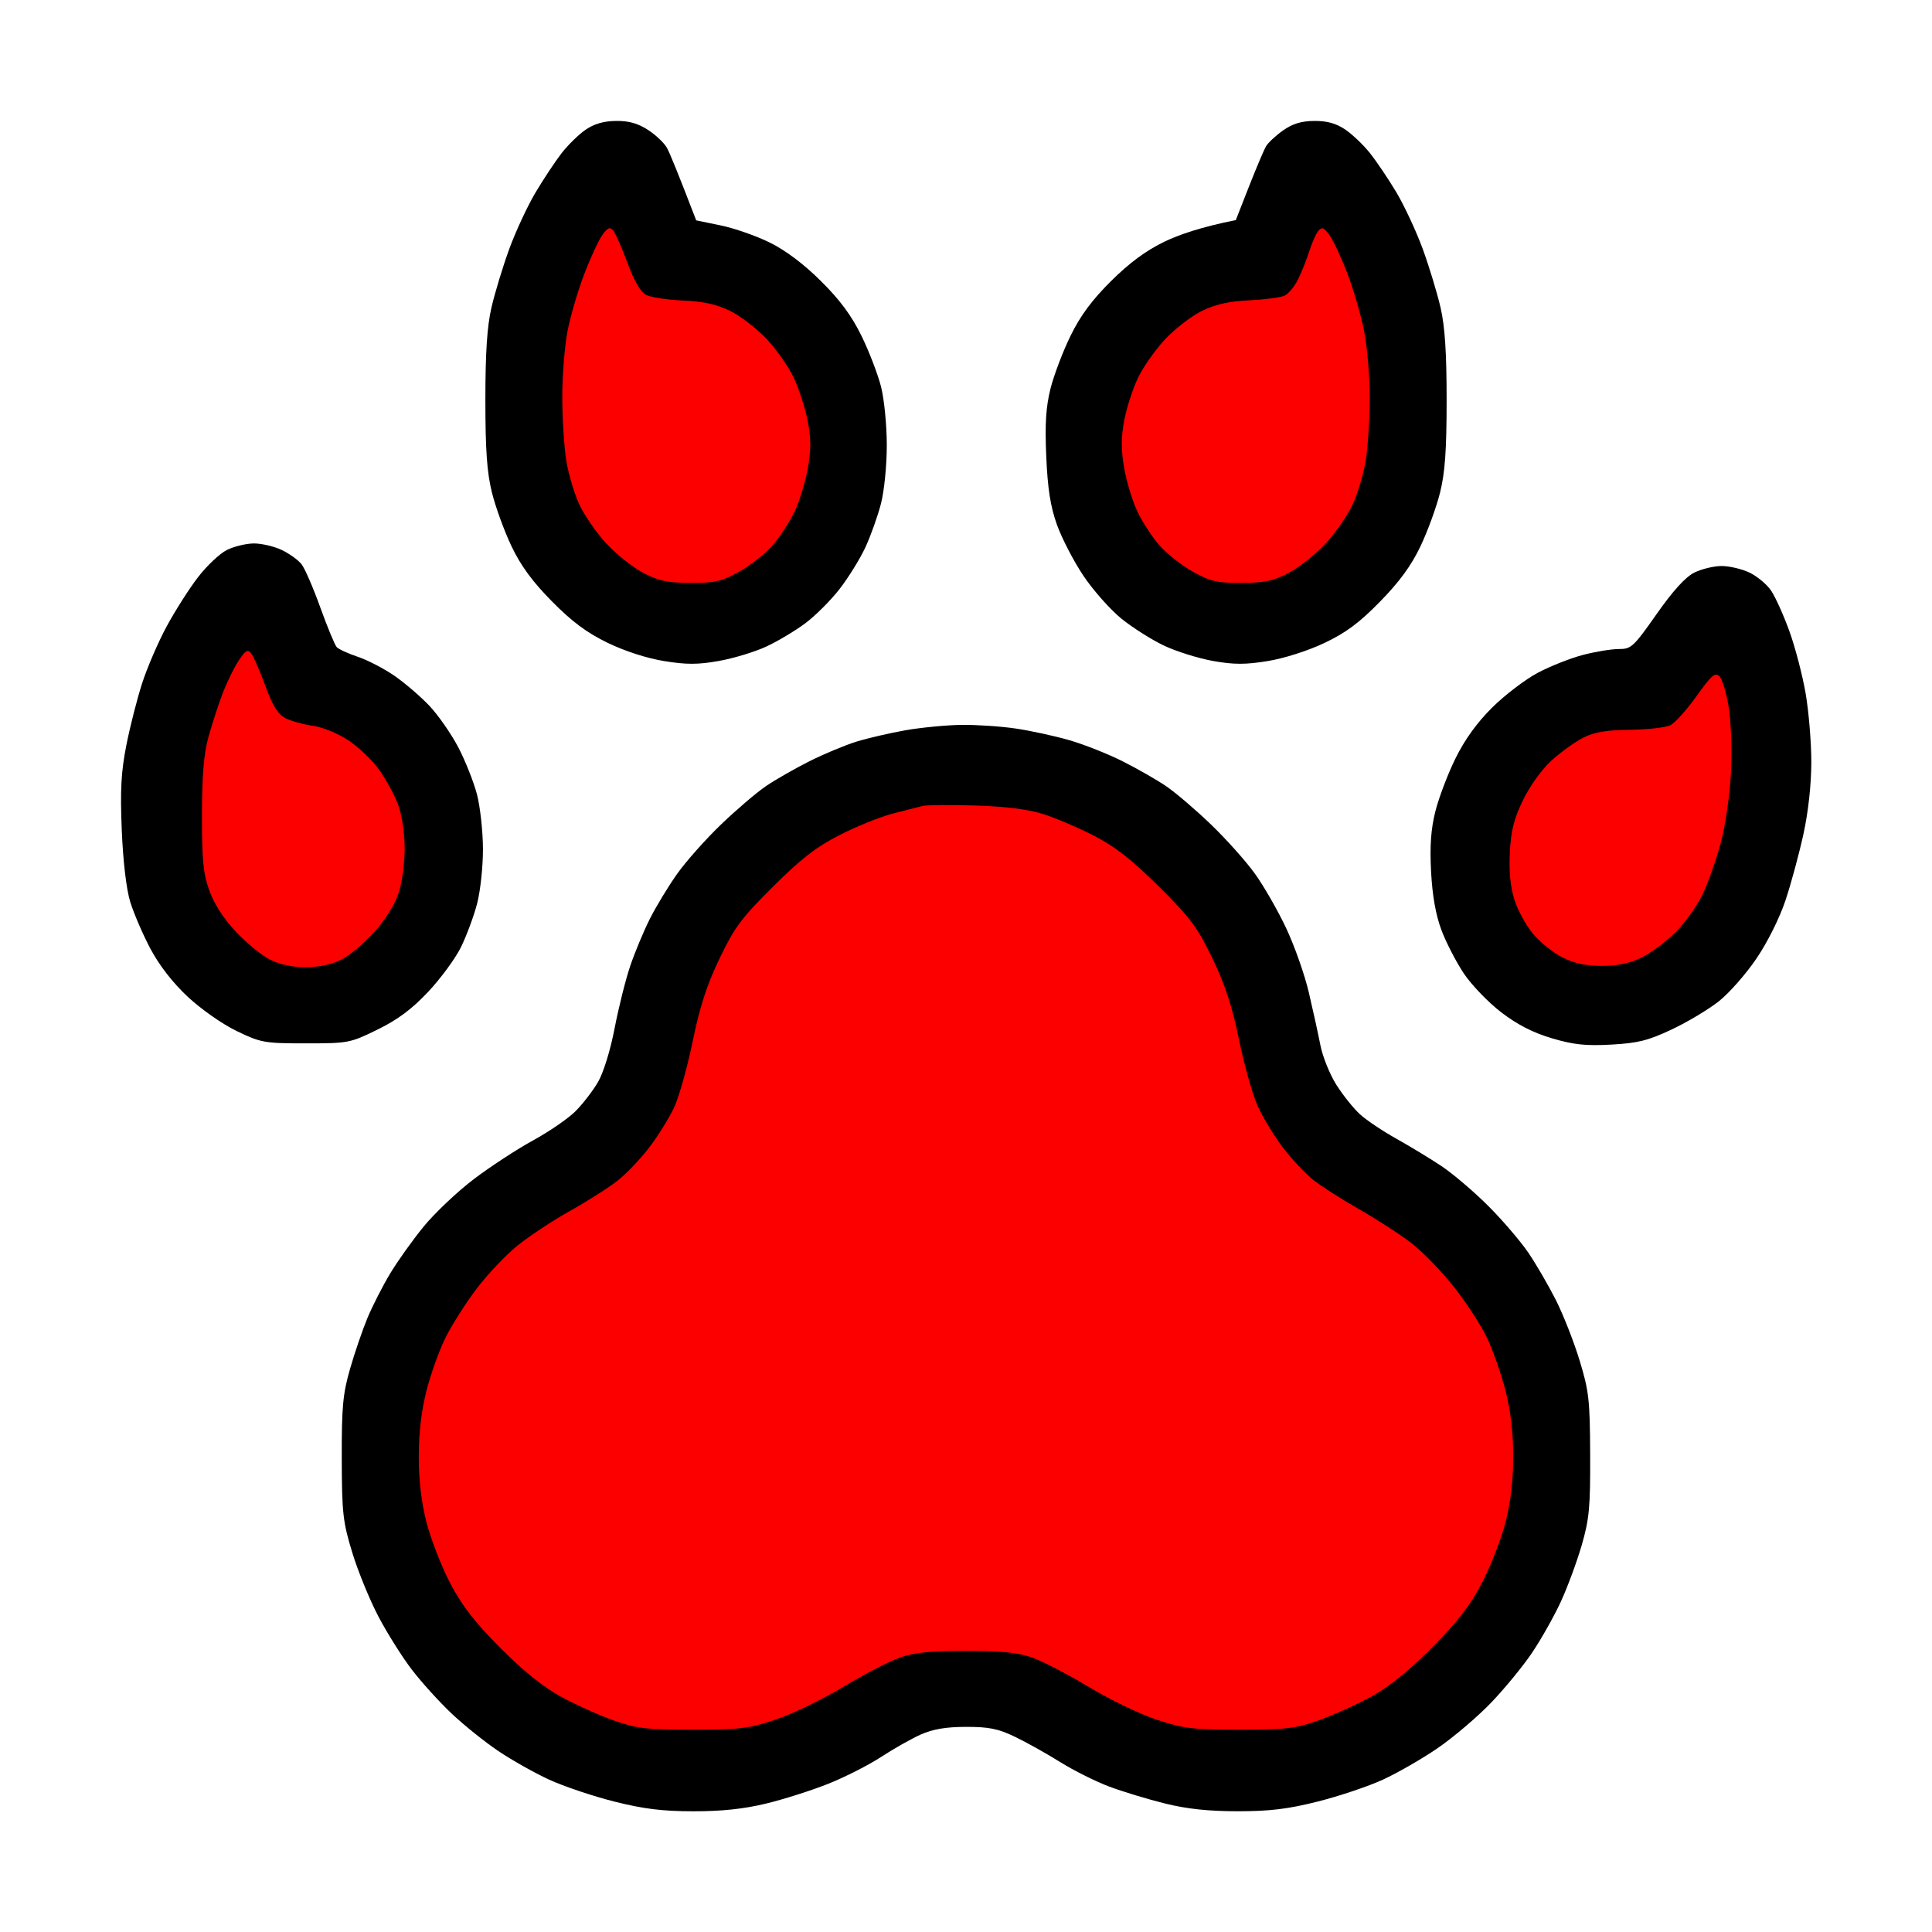
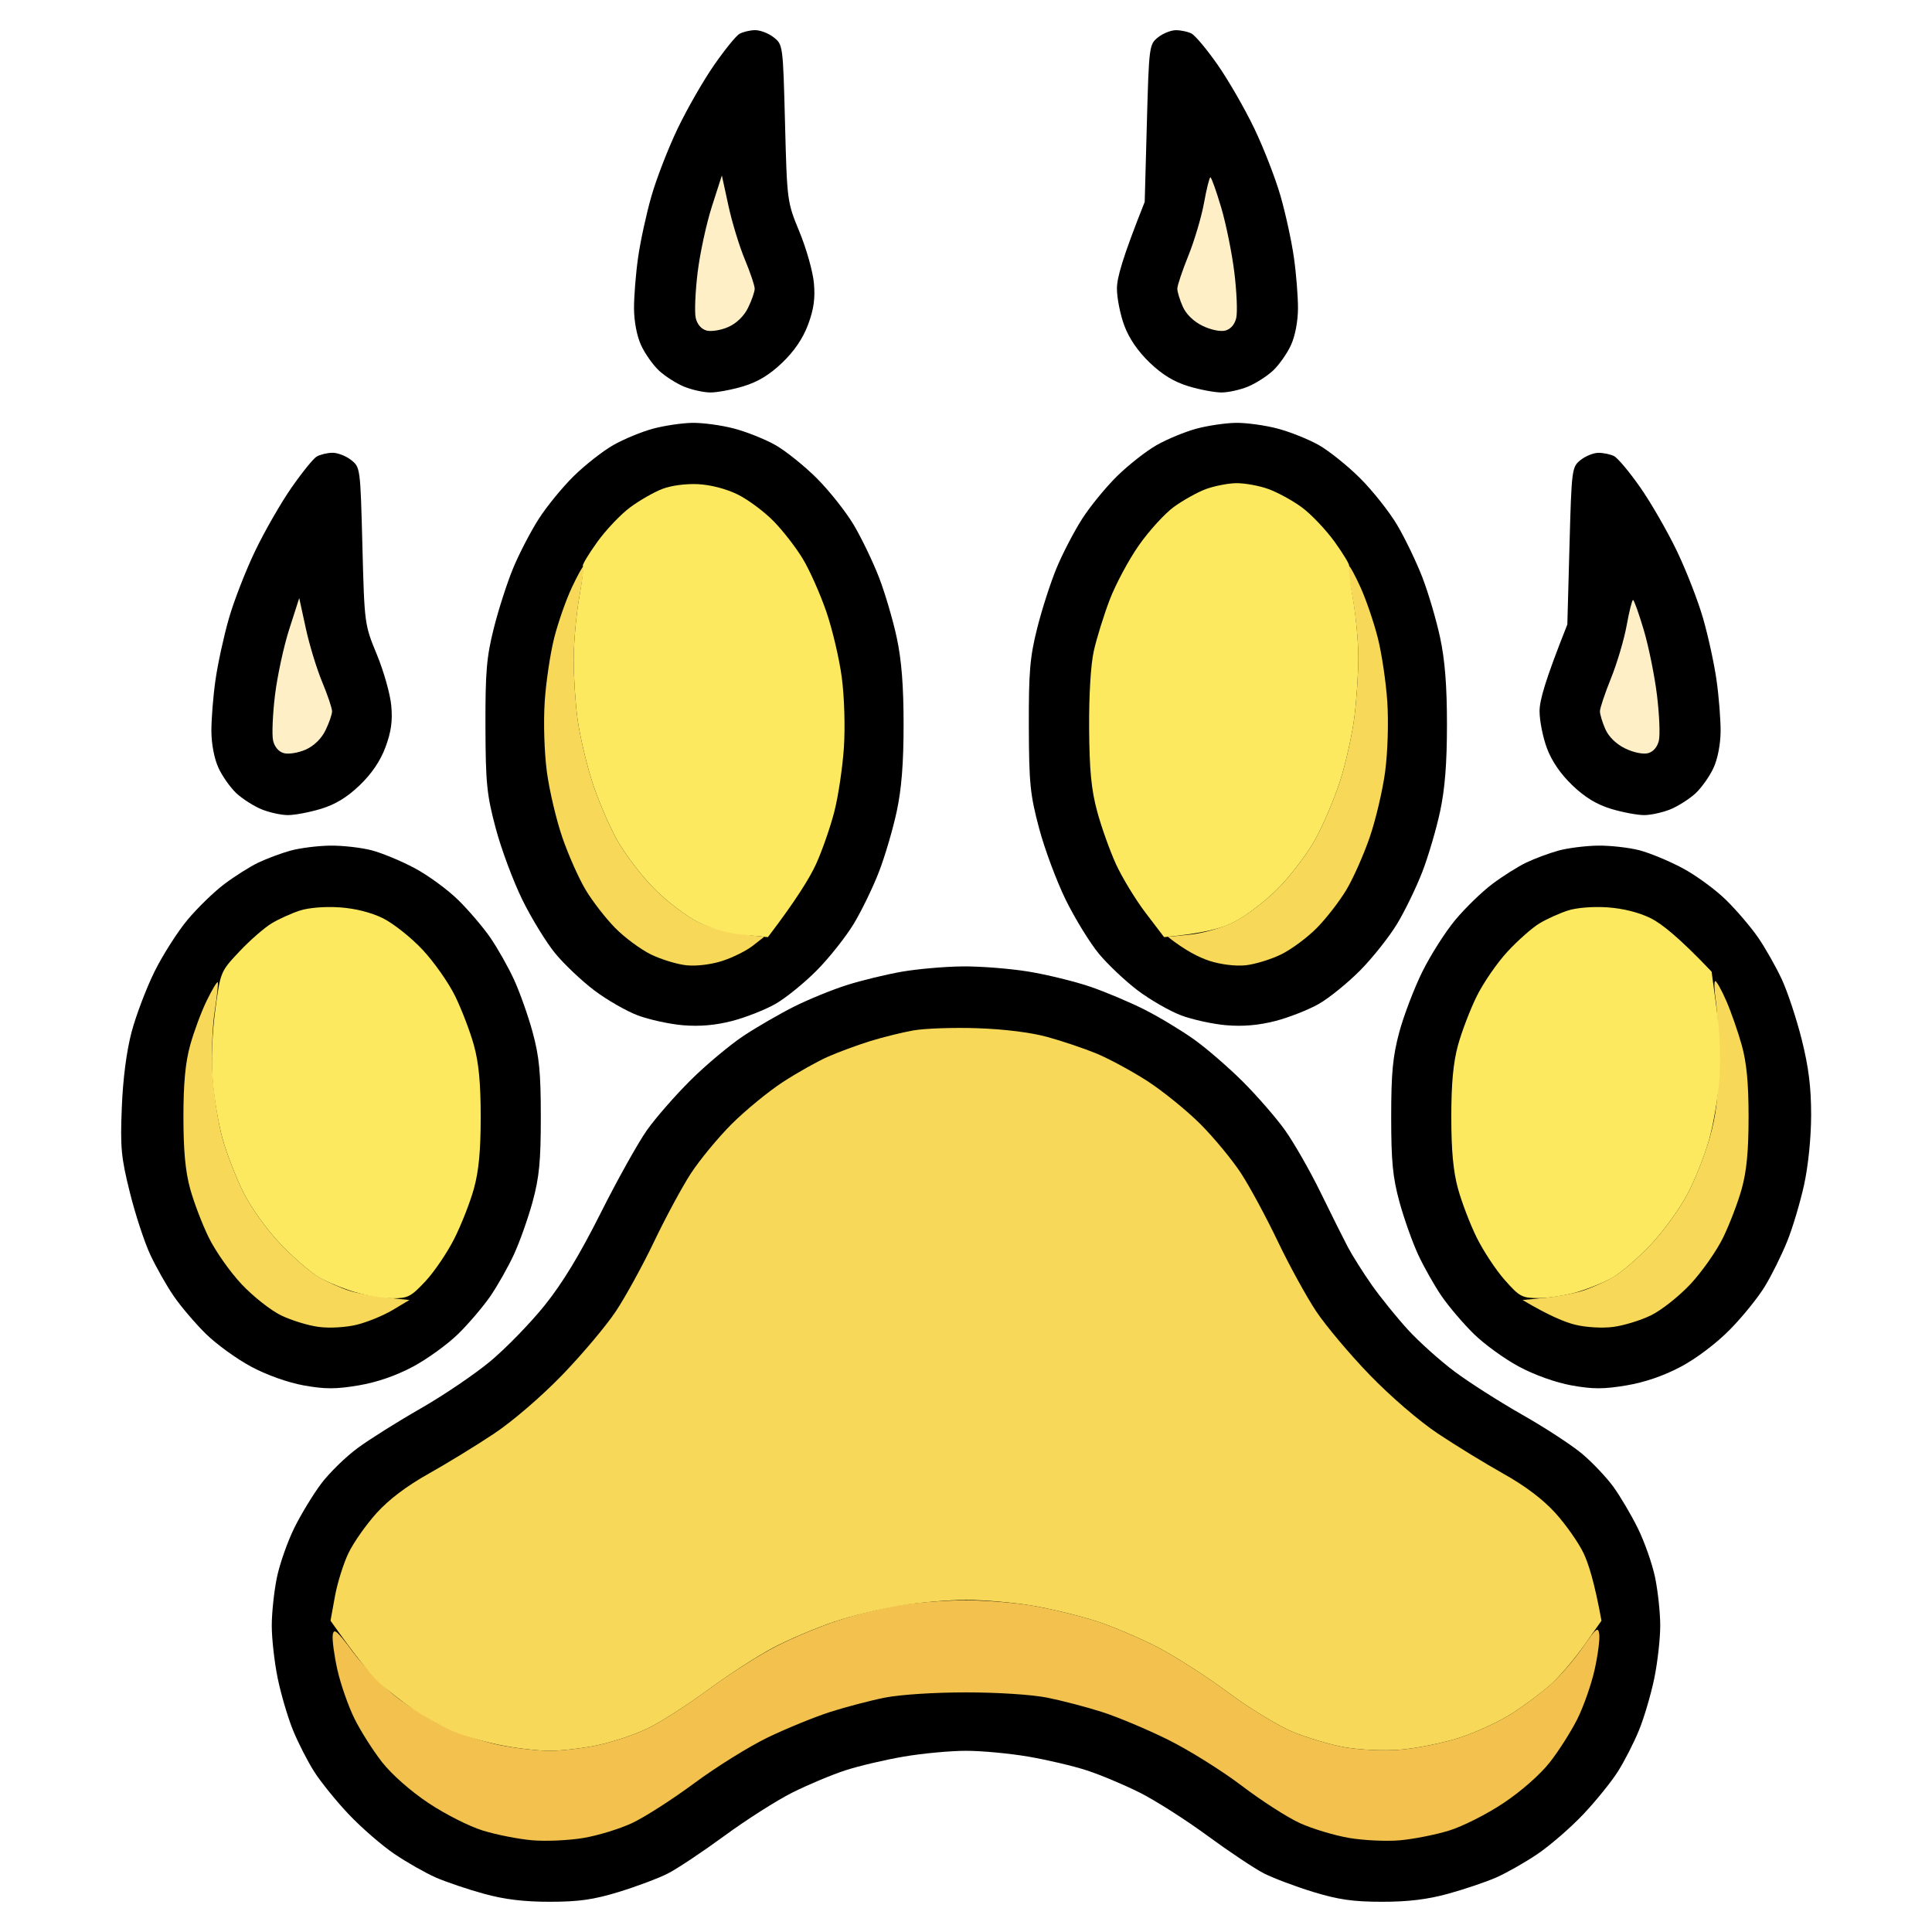
<svg xmlns="http://www.w3.org/2000/svg" version="1.2" viewBox="0 0 512 512" width="512" height="512">
  <style>
		.s0 { fill: #000000 } 
- 		.s1 { fill: #fc0000 } 
+ 		.s1 { fill: #f2c14e } 
+ 		.s2 { fill: #ffefc6 } 
+ 		.s3 { fill: #f8d858 } 
+ 		.s4 { fill: #fce95f } 
	</style>
  <g id="Background">
-     <path id="Path 0" class="s0" d="m155.19 34.38c-1.82 1.25-4.68 4.05-6.35 6.2-1.67 2.16-4.78 6.84-6.91 10.42-2.13 3.58-5.27 10.32-6.98 15-1.7 4.67-3.82 11.65-4.71 15.5-1.16 5.02-1.61 11.94-1.61 24.5 0 13.23 0.42 19.21 1.73 24.5 0.95 3.85 3.29 10.26 5.19 14.25 2.46 5.17 5.53 9.36 10.7 14.6 5.33 5.4 9.24 8.31 14.75 10.99 4.56 2.21 10.44 4.12 15 4.85 5.92 0.96 8.97 0.96 14.5-0.03 3.85-0.68 9.47-2.38 12.5-3.78 3.03-1.39 7.71-4.19 10.42-6.21 2.7-2.02 6.82-6.14 9.15-9.17 2.34-3.03 5.39-7.97 6.79-11 1.4-3.03 3.24-8.2 4.1-11.5 0.87-3.37 1.55-10.16 1.55-15.5 0-5.22-0.68-12.2-1.52-15.5-0.84-3.3-3.17-9.38-5.19-13.5-2.63-5.36-5.69-9.5-10.74-14.51-4.54-4.52-9.38-8.15-13.56-10.21-3.57-1.76-9.43-3.81-13-4.54l-6.5-1.34c-5.03-13.1-7.05-17.94-7.75-19.21-0.69-1.27-2.94-3.41-5-4.75-2.69-1.75-5.1-2.43-8.5-2.39-3.25 0.03-5.79 0.77-8.06 2.33zm184.81 0.2c-1.93 1.37-3.95 3.26-4.5 4.2-0.55 0.95-2.57 5.73-4.5 10.63l-3.5 8.92c-9.3 1.84-15.15 3.9-19 5.76-4.8 2.32-9.22 5.59-14.06 10.4-5.05 5.01-8.12 9.15-10.74 14.51-2.02 4.12-4.41 10.42-5.31 14-1.22 4.9-1.5 9.34-1.12 18 0.37 8.5 1.1 13.2 2.81 18 1.27 3.57 4.41 9.65 6.98 13.5 2.57 3.85 7.09 8.97 10.05 11.39 2.97 2.41 8.09 5.66 11.39 7.22 3.3 1.55 9.15 3.38 13 4.06 5.54 0.98 8.56 0.98 14.5 0.01 4.34-0.71 10.66-2.73 15-4.79 5.68-2.7 9.26-5.36 14.75-10.98 5.12-5.23 8.27-9.54 10.7-14.66 1.9-3.99 4.24-10.4 5.19-14.25 1.31-5.29 1.73-11.27 1.73-24.5 0-12.56-0.45-19.48-1.61-24.5-0.89-3.85-3.01-10.83-4.71-15.5-1.71-4.67-4.85-11.42-6.98-15-2.13-3.58-5.32-8.3-7.08-10.5-1.76-2.2-4.73-5.01-6.6-6.25-2.36-1.57-4.83-2.24-8.14-2.2-3.4 0.03-5.75 0.76-8.25 2.53zm-279.91 111.19c-1.88 0.95-5.32 4.2-7.64 7.23-2.33 3.02-6.05 8.87-8.28 13-2.23 4.12-5.14 10.87-6.48 15-1.34 4.12-3.23 11.55-4.21 16.5-1.39 7.08-1.65 11.88-1.21 22.5 0.34 8.26 1.21 15.63 2.24 19 0.93 3.02 3.33 8.61 5.34 12.4 2.34 4.42 5.9 9.01 9.9 12.75 3.53 3.3 9.19 7.27 13 9.1 6.42 3.09 7.32 3.25 18.3 3.25 11.27 0 11.74-0.09 19-3.65 5.38-2.64 9.12-5.43 13.45-10.04 3.3-3.51 7.21-8.84 8.68-11.84 1.47-3.01 3.39-8.17 4.25-11.47 0.87-3.3 1.57-9.82 1.56-14.5-0.02-4.68-0.73-11.2-1.59-14.5-0.87-3.3-3.1-8.93-4.97-12.5-1.88-3.57-5.33-8.53-7.68-11-2.35-2.48-6.52-6.05-9.26-7.94-2.75-1.89-7.09-4.14-9.66-5-2.56-0.86-5.08-2.01-5.59-2.56-0.51-0.55-2.46-5.26-4.34-10.47-1.87-5.21-4.11-10.39-4.99-11.5-0.87-1.12-3.23-2.82-5.25-3.78-2.01-0.96-5.35-1.74-7.41-1.73-2.06 0.02-5.29 0.8-7.16 1.75zm388.91 5.98q-3.5 1.74-10 11.01c-6.1 8.69-6.72 9.26-10 9.24-1.93 0-6.2 0.7-9.5 1.56-3.3 0.86-8.7 3-12 4.75-3.3 1.76-8.72 5.89-12.05 9.19q-6.05 6-9.74 13.5c-2.03 4.12-4.42 10.43-5.32 14-1.18 4.7-1.5 9.13-1.14 16 0.34 6.39 1.24 11.46 2.75 15.5 1.24 3.3 3.92 8.47 5.94 11.5 2.03 3.02 6.47 7.64 9.87 10.25 4.29 3.29 8.42 5.41 13.44 6.9 5.77 1.71 8.98 2.05 15.75 1.68 7.06-0.39 9.77-1.07 16-4 4.13-1.94 9.75-5.3 12.5-7.47 2.75-2.17 7.26-7.3 10.03-11.41 2.92-4.32 6.15-10.81 7.68-15.45 1.46-4.4 3.59-12.28 4.73-17.5 1.28-5.87 2.07-13.13 2.08-19 0-5.23-0.68-13.44-1.51-18.25-0.83-4.81-2.77-12.24-4.31-16.5-1.54-4.26-3.73-9.1-4.85-10.75-1.13-1.65-3.7-3.79-5.7-4.75-2.01-0.96-5.34-1.75-7.4-1.75-2.06 0-5.32 0.79-7.25 1.75zm-209 41.77c-4.12 0.73-9.97 2.08-13 3.01-3.03 0.94-8.65 3.28-12.5 5.21-3.85 1.94-9.03 4.9-11.5 6.58-2.47 1.68-7.81 6.23-11.86 10.12-4.05 3.88-9.28 9.76-11.63 13.06-2.35 3.3-5.63 8.7-7.29 12-1.66 3.3-4 8.93-5.21 12.5-1.21 3.57-3.07 11-4.13 16.5-1.12 5.83-2.96 11.77-4.4 14.25-1.37 2.34-4.05 5.82-5.98 7.75-1.93 1.93-6.99 5.4-11.25 7.73-4.26 2.33-11.32 6.94-15.68 10.25-4.36 3.31-10.32 8.95-13.25 12.52-2.93 3.57-6.94 9.2-8.93 12.5-1.98 3.3-4.68 8.59-6 11.75-1.31 3.16-3.4 9.24-4.62 13.5-1.91 6.62-2.23 10.08-2.2 23.75 0.04 14.54 0.3 16.82 2.8 25 1.51 4.95 4.65 12.6 6.97 17 2.32 4.4 6.29 10.7 8.82 14 2.53 3.3 7.24 8.5 10.47 11.56 3.23 3.06 8.8 7.53 12.37 9.94 3.57 2.41 9.65 5.84 13.5 7.61 3.85 1.77 11.61 4.39 17.25 5.81 7.83 1.97 12.79 2.58 21 2.59 7.46 0.01 13.35-0.61 19.25-2.04 4.68-1.13 12.1-3.49 16.5-5.25 4.4-1.75 10.7-4.95 14-7.11 3.3-2.16 8.03-4.83 10.5-5.94 3.21-1.43 6.66-2.02 12-2.03 6.08-0.01 8.54 0.49 13 2.64 3.02 1.45 8.43 4.47 12 6.71 3.57 2.23 9.43 5.15 13 6.49 3.57 1.33 10.21 3.35 14.75 4.47 5.8 1.44 11.52 2.05 19.25 2.05 8.52 0 13.32-0.58 21.25-2.58 5.64-1.42 13.4-4.03 17.25-5.8 3.85-1.77 10.38-5.52 14.5-8.35 4.13-2.83 10.46-8.21 14.07-11.95 3.61-3.75 8.54-9.75 10.94-13.32 2.41-3.57 5.83-9.65 7.61-13.5 1.78-3.85 4.27-10.6 5.55-15 2.01-6.94 2.3-10.11 2.24-24-0.06-14.49-0.32-16.85-2.81-25-1.51-4.95-4.34-12.15-6.29-16-1.95-3.85-5.22-9.48-7.27-12.5-2.05-3.02-6.83-8.61-10.63-12.41-3.8-3.8-9.39-8.55-12.41-10.57-3.02-2.01-8.43-5.28-12-7.28-3.57-1.99-7.89-4.88-9.58-6.43-1.7-1.54-4.52-5.06-6.26-7.81-1.74-2.75-3.65-7.48-4.24-10.5-0.59-3.02-1.97-9.32-3.07-14-1.09-4.68-3.79-12.32-5.99-17-2.2-4.68-5.94-11.2-8.32-14.5-2.38-3.3-7.63-9.18-11.68-13.06-4.05-3.89-9.38-8.44-11.86-10.12-2.48-1.68-7.65-4.64-11.5-6.57-3.85-1.94-10.15-4.44-14-5.56-3.85-1.12-10.26-2.52-14.25-3.11-3.99-0.6-10.51-1.03-14.5-0.98-3.99 0.06-10.62 0.7-14.75 1.42z" />
-     <path id="Path 1" class="s1" d="m159.7 62.16c-0.96 1.29-3.13 5.94-4.82 10.34-1.7 4.4-3.71 11.26-4.48 15.25-0.77 3.99-1.4 11.86-1.39 17.5 0 5.64 0.48 13.18 1.05 16.75 0.57 3.58 2.15 8.86 3.49 11.75 1.35 2.89 4.59 7.55 7.2 10.36 2.61 2.82 7 6.29 9.75 7.73 4.07 2.13 6.39 2.61 12.5 2.63 6.49 0.03 8.22-0.37 12.89-2.97 2.97-1.65 6.97-4.8 8.88-7 1.91-2.2 4.54-6.25 5.84-9 1.3-2.75 2.87-7.92 3.49-11.5 0.86-4.92 0.84-7.96-0.06-12.5-0.65-3.3-2.28-8.36-3.61-11.25-1.34-2.89-4.57-7.53-7.18-10.33-2.61-2.79-7-6.17-9.75-7.52-3.63-1.77-7.05-2.53-12.5-2.76-4.12-0.18-8.51-0.84-9.75-1.48-1.49-0.77-3.16-3.62-4.93-8.41-1.47-3.99-3.17-7.85-3.77-8.59-0.9-1.09-1.43-0.91-2.85 1zm189.68-0.99c-0.62 0.73-1.69 3.13-2.39 5.33-0.69 2.2-2.03 5.58-2.98 7.5-0.95 1.93-2.57 3.89-3.62 4.36-1.04 0.48-5.26 1.03-9.39 1.23-5.37 0.26-8.92 1.06-12.5 2.81-2.75 1.35-7.14 4.73-9.75 7.52-2.61 2.8-5.87 7.44-7.23 10.33-1.37 2.89-2.99 7.95-3.61 11.25-0.83 4.44-0.83 7.69 0 12.5 0.62 3.58 2.18 8.75 3.48 11.5 1.3 2.75 3.93 6.8 5.84 9 1.91 2.2 5.91 5.35 8.88 7 4.67 2.6 6.4 3 12.89 2.97 6.11-0.02 8.43-0.5 12.5-2.63 2.75-1.44 7.14-4.91 9.75-7.73 2.61-2.81 5.85-7.47 7.2-10.36 1.34-2.89 2.92-8.17 3.49-11.75 0.57-3.58 1.05-11.11 1.05-16.75 0.01-5.64-0.7-13.74-1.58-18-0.87-4.26-2.9-11.12-4.51-15.25-1.61-4.12-3.7-8.55-4.66-9.83-1.41-1.89-1.95-2.08-2.86-1zm-286.16 113.94c-1.23 1.86-3.17 5.86-4.31 8.89-1.14 3.03-2.82 8.2-3.72 11.5-1.18 4.27-1.66 10.17-1.67 20.5-0.02 11.92 0.33 15.48 1.95 20 1.25 3.5 3.79 7.45 7 10.88 2.76 2.96 6.83 6.29 9.03 7.41 2.58 1.31 5.95 2.03 9.5 2.03 3.54 0 6.92-0.72 9.5-2.03 2.2-1.11 6.16-4.45 8.8-7.41 2.9-3.25 5.43-7.35 6.4-10.38 0.9-2.78 1.58-8.11 1.54-12-0.05-4.1-0.8-8.86-1.82-11.5-0.96-2.47-3.18-6.53-4.94-9-1.76-2.47-5.4-5.97-8.09-7.76-2.79-1.86-6.82-3.52-9.39-3.88-2.47-0.34-5.74-1.24-7.25-1.99-2.08-1.04-3.4-3.13-5.43-8.62-1.47-3.99-3.16-7.88-3.77-8.64-0.89-1.13-1.51-0.76-3.33 2zm386.38 9.36c-2.58 3.61-5.68 7.08-6.89 7.7-1.22 0.62-6.04 1.18-10.71 1.23-6.38 0.08-9.48 0.6-12.44 2.1-2.16 1.1-5.92 3.8-8.35 6-2.58 2.34-5.73 6.7-7.57 10.48-2.46 5.07-3.22 8.11-3.52 14-0.25 5.08 0.15 9.14 1.23 12.52 0.88 2.75 3.1 6.8 4.94 9 1.84 2.2 5.34 5.01 7.78 6.24 3.12 1.57 6.21 2.23 10.43 2.23 4.14 0 7.39-0.68 10.5-2.19 2.47-1.21 6.55-4.24 9.05-6.74 2.51-2.5 5.73-7.01 7.17-10.04 1.44-3.03 3.58-9.1 4.77-13.5 1.21-4.46 2.41-12.64 2.72-18.5 0.31-5.92 0.06-13.56-0.57-17.5-0.61-3.85-1.73-7.59-2.49-8.3-1.14-1.08-2.15-0.21-6.05 5.27zm-205.1 29.11c-1.1 0.27-4.7 1.19-8 2.05-3.3 0.87-9.6 3.41-14 5.66-6.18 3.16-10.19 6.26-17.62 13.65-8.37 8.31-10.22 10.8-14.19 19.06-3.36 7.01-5.24 12.78-7.13 22-1.42 6.88-3.63 14.75-4.92 17.5-1.29 2.75-4.23 7.48-6.52 10.5-2.29 3.02-6.07 7-8.4 8.84-2.32 1.84-7.97 5.44-12.56 8-4.58 2.56-10.88 6.72-14 9.23-3.11 2.51-8.01 7.68-10.89 11.5-2.88 3.81-6.57 9.63-8.21 12.93-1.64 3.3-3.9 9.6-5.03 14-1.36 5.32-2.05 11.19-2.05 17.5q0 9.5 2.06 17.5c1.13 4.4 3.93 11.6 6.23 16 3.1 5.95 6.48 10.33 13.2 17.1q9.03 9.1 16.03 12.96c3.85 2.11 10.15 4.97 14 6.33 6.18 2.2 8.64 2.49 21 2.49 12.49 0.01 14.86-0.28 22-2.65 4.4-1.46 12.5-5.37 18-8.69 5.5-3.32 12.25-6.82 15-7.78 3.74-1.32 8.15-1.76 17.5-1.76 9.35 0 13.76 0.44 17.5 1.76 2.75 0.96 9.5 4.46 15 7.78 5.5 3.32 13.6 7.23 18 8.69 7.14 2.37 9.51 2.66 22 2.65 12.36 0 14.82-0.29 21-2.49 3.85-1.36 10.15-4.22 14-6.33q7-3.86 16.03-12.96c6.72-6.77 10.1-11.15 13.2-17.1 2.3-4.4 5.1-11.6 6.23-16q2.06-8 2.06-17.5 0-9.5-2.05-17.5c-1.13-4.4-3.34-10.7-4.91-14-1.57-3.3-5.52-9.37-8.78-13.5-3.26-4.12-8.37-9.37-11.35-11.65-2.99-2.29-9.26-6.34-13.94-9-4.67-2.67-10.17-6.2-12.2-7.85-2.04-1.65-5.59-5.48-7.89-8.5-2.3-3.02-5.29-7.98-6.64-11-1.35-3.02-3.56-10.9-4.91-17.5-1.8-8.77-3.69-14.56-7.03-21.5-3.98-8.25-5.84-10.75-14.2-19.05-7.13-7.09-11.56-10.56-17.12-13.43-4.13-2.13-10.2-4.73-13.5-5.77-4.06-1.29-9.87-2.02-18-2.28-6.6-0.2-12.9-0.15-14 0.11z" />
+     <path id="Path 0" class="s0" d="m195.92 9c-0.88 0.51-3.87 4.21-6.66 8.22-2.79 4-7.13 11.55-9.64 16.78-2.51 5.22-5.66 13.33-6.99 18-1.34 4.67-2.93 11.99-3.53 16.25-0.61 4.26-1.09 10.34-1.08 13.5 0.02 3.45 0.77 7.35 1.88 9.75 1.01 2.2 3.14 5.21 4.72 6.7 1.59 1.48 4.57 3.39 6.63 4.25 2.06 0.85 5.21 1.55 7 1.56 1.79 0.01 5.73-0.73 8.75-1.64 3.84-1.16 6.95-3.04 10.31-6.26 3.21-3.09 5.48-6.43 6.85-10.11 1.5-4.05 1.91-6.95 1.53-11-0.27-3.03-1.99-9.1-3.8-13.5-3.29-7.97-3.31-8.09-3.85-28.84-0.54-20.76-0.55-20.85-3.04-22.79-1.37-1.08-3.62-1.92-5-1.88-1.37 0.04-3.21 0.49-4.08 1.01zm110.95 0.91c-2.32 1.87-2.38 2.34-2.94 22.75l-0.57 20.84c-6 15.09-7.36 20.16-7.36 23 0 2.47 0.87 6.86 1.94 9.75 1.27 3.43 3.61 6.85 6.75 9.86 3.36 3.22 6.47 5.1 10.31 6.26 3.02 0.91 6.96 1.65 8.75 1.64 1.79-0.01 4.94-0.71 7-1.56 2.06-0.86 5.04-2.77 6.63-4.25 1.58-1.49 3.71-4.5 4.72-6.7 1.11-2.4 1.86-6.3 1.88-9.75 0.01-3.16-0.47-9.24-1.08-13.5-0.6-4.26-2.19-11.58-3.53-16.25-1.33-4.67-4.48-12.78-6.99-18-2.51-5.23-6.89-12.82-9.72-16.87-2.84-4.06-5.95-7.77-6.91-8.25-0.96-0.49-2.82-0.88-4.13-0.88-1.3 0-3.44 0.86-4.75 1.91zm-229.87 215.51c-2.47 0.69-6.3 2.11-8.5 3.16-2.2 1.05-6.25 3.6-9 5.67-2.75 2.06-7.16 6.34-9.8 9.5-2.64 3.16-6.58 9.35-8.76 13.75-2.17 4.4-4.9 11.6-6.07 16-1.34 5.07-2.29 12.4-2.59 20-0.43 10.59-0.18 13.23 2.13 22.5 1.43 5.77 3.87 13.2 5.41 16.5 1.54 3.3 4.34 8.25 6.23 11 1.89 2.75 5.72 7.25 8.52 10 2.8 2.75 8.2 6.66 12.01 8.69 4.14 2.22 9.73 4.2 13.92 4.96 5.63 1.01 8.47 1.01 14.5 0 4.9-0.83 9.9-2.55 14.42-4.96 3.81-2.03 9.21-5.94 12.01-8.69 2.8-2.75 6.63-7.25 8.52-10 1.89-2.75 4.69-7.7 6.22-11 1.53-3.3 3.77-9.6 4.97-14 1.77-6.51 2.18-10.71 2.18-22.5 0-11.79-0.41-15.99-2.18-22.5-1.2-4.4-3.44-10.7-4.97-14-1.53-3.3-4.33-8.25-6.22-11-1.89-2.75-5.73-7.25-8.53-10-2.8-2.75-7.98-6.54-11.51-8.42-3.52-1.88-8.66-4.02-11.41-4.74-2.75-0.72-7.7-1.28-11-1.24-3.3 0.04-8.02 0.64-10.5 1.32zm336 0c-2.48 0.69-6.3 2.11-8.5 3.16-2.2 1.05-6.25 3.6-9 5.67-2.75 2.06-7.16 6.34-9.8 9.5-2.64 3.16-6.58 9.35-8.76 13.75-2.17 4.4-4.92 11.6-6.11 16-1.73 6.46-2.15 10.8-2.15 22.5 0 11.79 0.41 15.99 2.18 22.5 1.2 4.4 3.44 10.7 4.97 14 1.53 3.3 4.33 8.25 6.22 11 1.89 2.75 5.72 7.25 8.52 10 2.8 2.75 8.2 6.66 12.01 8.69 4.14 2.22 9.73 4.2 13.92 4.96 5.63 1.01 8.47 1.01 14.5 0 4.88-0.82 9.93-2.55 14.45-4.96 4.08-2.16 9.46-6.23 13-9.84 3.33-3.37 7.51-8.55 9.29-11.5 1.79-2.94 4.43-8.28 5.87-11.85 1.45-3.57 3.46-10.32 4.49-15 1.11-5.1 1.86-12.5 1.87-18.5 0-7.36-0.65-12.64-2.49-20-1.38-5.5-3.76-12.7-5.3-16-1.54-3.3-4.34-8.25-6.23-11-1.89-2.75-5.73-7.25-8.53-10-2.8-2.75-7.98-6.54-11.51-8.42-3.52-1.88-8.66-4.02-11.41-4.74-2.75-0.72-7.7-1.28-11-1.24-3.3 0.04-8.02 0.64-10.5 1.32zm-174 32.09c-4.12 0.72-10.65 2.3-14.5 3.52-3.85 1.21-10.15 3.78-14 5.7-3.85 1.93-9.92 5.44-13.5 7.81-3.57 2.38-9.83 7.61-13.9 11.64-4.07 4.03-9.31 10.02-11.65 13.32-2.33 3.3-7.86 13.2-12.28 22-5.58 11.1-10.13 18.6-14.86 24.47-3.74 4.65-10.18 11.28-14.31 14.73-4.12 3.44-12.44 9.08-18.47 12.53-6.04 3.45-13.58 8.18-16.75 10.52-3.18 2.34-7.55 6.61-9.71 9.5-2.16 2.89-5.37 8.18-7.12 11.75-1.76 3.57-3.81 9.43-4.56 13-0.74 3.57-1.36 9.31-1.37 12.75-0.01 3.44 0.7 9.74 1.57 14 0.88 4.26 2.7 10.45 4.05 13.75 1.34 3.3 3.87 8.25 5.62 11 1.75 2.75 5.89 7.87 9.21 11.37 3.32 3.5 8.73 8.19 12.03 10.43 3.3 2.24 8.25 5.05 11 6.26 2.75 1.2 8.49 3.14 12.75 4.31 5.46 1.5 10.63 2.13 17.5 2.12 7.64 0 11.59-0.57 18.25-2.61 4.68-1.43 10.53-3.63 13-4.89 2.48-1.26 9.23-5.76 15-9.99 5.78-4.24 13.88-9.4 18-11.46 4.13-2.07 10.43-4.71 14-5.87 3.58-1.17 10.55-2.81 15.5-3.65 4.95-0.85 12.38-1.54 16.5-1.54 4.13 0 11.55 0.69 16.5 1.54 4.95 0.84 11.93 2.48 15.5 3.65 3.58 1.16 9.88 3.8 14 5.87 4.13 2.06 12.23 7.22 18 11.46 5.77 4.23 12.52 8.73 15 9.99 2.48 1.26 8.33 3.46 13 4.89 6.66 2.04 10.61 2.61 18.25 2.61 6.87 0.01 12.04-0.62 17.5-2.12 4.26-1.17 10-3.11 12.75-4.31 2.75-1.21 7.7-4.02 11-6.26 3.3-2.24 8.71-6.93 12.03-10.43 3.32-3.5 7.46-8.62 9.21-11.37 1.75-2.75 4.28-7.7 5.62-11 1.35-3.3 3.17-9.49 4.05-13.75 0.87-4.26 1.58-10.56 1.57-14-0.01-3.44-0.63-9.18-1.37-12.75-0.75-3.57-2.8-9.43-4.57-13-1.76-3.57-4.69-8.52-6.49-11-1.81-2.48-5.48-6.36-8.17-8.64-2.68-2.28-9.83-6.96-15.88-10.39-6.05-3.44-14.15-8.6-18-11.48-3.85-2.88-9.43-7.88-12.39-11.11-2.96-3.24-7.28-8.58-9.6-11.88-2.31-3.3-5.15-7.8-6.31-10-1.16-2.2-4.42-8.73-7.24-14.5-2.82-5.77-7.07-13.2-9.43-16.5-2.36-3.3-7.39-9.08-11.16-12.85-3.78-3.77-9.57-8.78-12.87-11.14-3.3-2.36-9.15-5.9-13-7.86-3.85-1.96-10.37-4.72-14.5-6.14-4.12-1.41-11.55-3.23-16.5-4.04-4.95-0.8-12.82-1.42-17.5-1.36-4.67 0.05-11.87 0.68-16 1.4z" />
+     <path id="Path 1" class="s1" d="m238 425.45c-4.13 0.69-11.32 2.5-16 4.03-4.68 1.52-12.09 4.63-16.48 6.9-4.4 2.26-12.5 7.44-18 11.5-5.51 4.07-12.72 8.67-16.02 10.24-3.3 1.57-9.15 3.53-13 4.35-3.85 0.82-9.59 1.5-12.75 1.51-3.16 0.01-9.24-0.69-13.5-1.55-4.26-0.87-10.9-3.09-14.75-4.94-3.85-1.85-9.7-5.54-13-8.2-3.3-2.66-8.25-7.85-11-11.54-4.22-5.66-5.05-6.36-5.32-4.48-0.18 1.23 0.37 5.38 1.23 9.23 0.86 3.85 2.91 9.7 4.55 13 1.64 3.3 4.93 8.48 7.3 11.5 2.57 3.27 7.55 7.66 12.28 10.82 4.44 2.96 10.84 6.2 14.46 7.31 3.57 1.1 9.43 2.25 13 2.56 3.57 0.31 9.65 0.05 13.5-0.59 3.85-0.63 9.7-2.42 13-3.96 3.3-1.54 10.72-6.3 16.5-10.58 5.78-4.29 14.55-9.74 19.5-12.13 4.95-2.38 12.38-5.42 16.5-6.74 4.13-1.32 10.65-3.03 14.5-3.8 4.04-0.8 13.13-1.39 21.5-1.39 8.37 0 17.46 0.59 21.5 1.39 3.85 0.77 10.38 2.47 14.5 3.79 4.13 1.31 12 4.62 17.5 7.34 5.5 2.72 14.3 8.22 19.56 12.21 5.25 4 12.23 8.48 15.5 9.95 3.27 1.48 9.09 3.23 12.94 3.89 3.85 0.66 9.93 0.94 13.5 0.63 3.57-0.32 9.43-1.47 13-2.57 3.62-1.11 10.02-4.35 14.46-7.31 4.73-3.16 9.71-7.55 12.28-10.82 2.37-3.02 5.66-8.2 7.3-11.5 1.64-3.3 3.69-9.15 4.55-13 0.86-3.85 1.41-8.07 1.23-9.39-0.28-2.11-0.79-1.71-4.32 3.39-2.2 3.17-5.91 7.51-8.25 9.63-2.34 2.13-7.06 5.69-10.5 7.92-3.44 2.22-9.85 5.17-14.25 6.55-4.4 1.38-11.37 2.77-15.5 3.09-4.25 0.33-10.53 0.06-14.5-0.63-3.85-0.66-10.15-2.53-14-4.14-3.85-1.61-11.5-6.28-17-10.38-5.5-4.1-13.82-9.45-18.5-11.9-4.68-2.44-12.1-5.61-16.5-7.03-4.4-1.42-12.05-3.27-17-4.11-4.95-0.83-13.27-1.47-18.5-1.41-5.22 0.06-12.87 0.68-17 1.36z" />
+     <path id="Path 2" class="s0" d="m173 113.62c-3.03 0.82-7.75 2.78-10.5 4.35-2.75 1.57-7.45 5.26-10.44 8.19-2.99 2.94-7.17 8.04-9.28 11.34-2.12 3.3-5.16 9.15-6.76 13-1.6 3.85-3.92 11.05-5.16 16-1.92 7.64-2.25 11.56-2.21 26 0.05 15.13 0.35 18.1 2.72 27 1.46 5.5 4.65 14.05 7.08 19 2.44 4.95 6.37 11.35 8.74 14.22 2.37 2.87 7.01 7.25 10.31 9.75 3.3 2.49 8.47 5.47 11.5 6.61 3.03 1.14 8.43 2.32 12 2.62 4.43 0.37 8.57 0.01 13-1.13 3.57-0.92 8.75-2.96 11.5-4.52 2.75-1.57 7.7-5.59 11-8.93 3.3-3.34 7.7-8.9 9.78-12.35 2.08-3.45 5.08-9.65 6.67-13.77 1.59-4.13 3.7-11.32 4.7-16 1.28-5.99 1.81-12.79 1.81-23 0-10.21-0.53-17.01-1.81-23-1-4.68-3.12-11.88-4.71-16-1.6-4.13-4.6-10.36-6.67-13.86-2.07-3.49-6.47-9.05-9.77-12.35-3.3-3.3-8.25-7.28-11-8.84-2.75-1.55-7.7-3.53-11-4.39-3.3-0.87-8.25-1.54-11-1.5-2.75 0.04-7.47 0.74-10.5 1.56zm144 0c-3.02 0.82-7.75 2.78-10.5 4.35-2.75 1.57-7.45 5.26-10.44 8.19-2.99 2.94-7.17 8.04-9.28 11.34-2.12 3.3-5.16 9.15-6.76 13-1.6 3.85-3.92 11.05-5.16 16-1.92 7.64-2.25 11.56-2.21 26 0.05 15.13 0.35 18.1 2.72 27 1.46 5.5 4.65 14.05 7.08 19 2.44 4.95 6.37 11.35 8.74 14.22 2.37 2.87 7.01 7.25 10.31 9.75 3.3 2.49 8.48 5.47 11.5 6.61 3.02 1.14 8.43 2.32 12 2.62 4.43 0.37 8.57 0.01 13-1.13 3.57-0.92 8.75-2.96 11.5-4.52 2.75-1.57 7.7-5.59 11-8.93 3.3-3.34 7.7-8.9 9.78-12.35 2.08-3.45 5.08-9.65 6.67-13.77 1.59-4.13 3.7-11.32 4.7-16 1.28-5.99 1.81-12.79 1.81-23 0-10.21-0.53-17.01-1.81-23-1-4.68-3.12-11.88-4.71-16-1.6-4.13-4.6-10.36-6.67-13.86-2.07-3.49-6.47-9.05-9.77-12.35-3.3-3.3-8.25-7.28-11-8.84-2.75-1.55-7.7-3.53-11-4.39-3.3-0.87-8.25-1.54-11-1.5-2.75 0.04-7.48 0.74-10.5 1.56zm-233.08 7.38c-0.88 0.51-3.87 4.21-6.66 8.22-2.79 4-7.13 11.55-9.64 16.78-2.51 5.22-5.66 13.32-6.99 18-1.34 4.67-2.93 11.99-3.53 16.25-0.61 4.26-1.09 10.34-1.08 13.5 0.02 3.45 0.77 7.35 1.88 9.75 1.01 2.2 3.14 5.21 4.72 6.7 1.59 1.48 4.57 3.39 6.63 4.25 2.06 0.85 5.21 1.55 7 1.56 1.79 0.01 5.73-0.73 8.75-1.64 3.84-1.16 6.95-3.04 10.31-6.26 3.21-3.09 5.48-6.43 6.85-10.11 1.5-4.05 1.91-6.95 1.53-11-0.27-3.03-1.99-9.1-3.8-13.5-3.29-7.97-3.31-8.09-3.85-28.84-0.54-20.76-0.55-20.85-3.04-22.79-1.37-1.08-3.62-1.92-5-1.88-1.37 0.04-3.21 0.49-4.08 1.01zm334.95 0.91c-2.32 1.87-2.38 2.34-2.94 22.75l-0.57 20.84c-6 15.09-7.36 20.16-7.36 23 0 2.47 0.87 6.86 1.94 9.75 1.27 3.43 3.61 6.85 6.75 9.86 3.36 3.22 6.47 5.1 10.31 6.26 3.02 0.91 6.96 1.65 8.75 1.64 1.79-0.01 4.94-0.71 7-1.56 2.06-0.86 5.04-2.77 6.63-4.25 1.58-1.49 3.71-4.5 4.72-6.7 1.11-2.4 1.86-6.3 1.88-9.75 0.01-3.16-0.47-9.24-1.08-13.5-0.6-4.26-2.19-11.58-3.53-16.25-1.33-4.68-4.48-12.78-6.99-18-2.51-5.23-6.89-12.82-9.72-16.87-2.84-4.06-5.95-7.77-6.91-8.25-0.96-0.49-2.82-0.88-4.13-0.88-1.3 0-3.44 0.86-4.75 1.91z" />
+     <path id="Path 3" class="s2" d="m188.65 54.75c-1.46 4.54-3.16 12.41-3.78 17.5-0.61 5.09-0.84 10.49-0.5 12 0.39 1.7 1.49 2.98 2.88 3.35 1.24 0.33 3.82-0.09 5.75-0.94 2.19-0.97 4.16-2.88 5.25-5.1 0.96-1.96 1.75-4.23 1.75-5.06 0-0.83-1.18-4.31-2.61-7.75-1.44-3.44-3.4-9.85-4.35-14.25l-1.74-8zm130.43-1c-0.67 3.71-2.54 10.01-4.15 14-1.61 3.99-2.93 7.92-2.93 8.75 0 0.83 0.65 2.96 1.44 4.75 0.9 2.02 2.88 3.95 5.25 5.1 2.2 1.07 4.76 1.6 6.06 1.25 1.39-0.37 2.49-1.65 2.87-3.35 0.35-1.51 0.12-6.91-0.5-12-0.62-5.09-2.19-12.85-3.49-17.25-1.31-4.4-2.59-8-2.86-8-0.26 0-1.02 3.04-1.69 6.75z" />
+     <path id="Path 4" class="s3" d="m54.78 265.19c-1.43 2.92-3.4 8.24-4.39 11.81-1.27 4.63-1.78 10.09-1.78 19 0 8.86 0.51 14.39 1.77 19 0.98 3.57 3.2 9.41 4.95 12.97 1.74 3.56 5.64 9.11 8.67 12.33 3.04 3.24 7.74 6.96 10.5 8.29 2.75 1.34 7.25 2.71 10 3.06 2.85 0.37 7.15 0.12 10-0.57 2.75-0.67 7.03-2.41 9.5-3.88l4.5-2.68c-9.3-0.92-13.8-1.77-16-2.49-2.2-0.71-5.8-2.32-8-3.58-2.2-1.25-6.81-5.24-10.25-8.86-3.63-3.83-7.71-9.52-9.75-13.59-1.92-3.85-4.41-10.26-5.53-14.25-1.12-3.99-2.3-11.52-2.63-16.75-0.34-5.41-0.1-12.68 0.55-16.89 0.63-4.06 0.99-7.58 0.82-7.81-0.18-0.24-1.5 1.96-2.93 4.89zm399.93 0.06c0.43 2.89 0.75 10.43 0.71 16.75-0.06 8.69-0.62 13.46-2.32 19.5-1.23 4.4-3.9 11.14-5.92 14.98-2.02 3.84-6.38 9.85-9.68 13.34-3.3 3.5-7.8 7.38-10 8.63-2.2 1.26-5.8 2.87-8 3.58-2.2 0.72-6.7 1.57-10 1.9l-6 0.59c6.98 4.15 11.25 5.89 14 6.56 2.85 0.69 7.15 0.94 10 0.57 2.75-0.35 7.25-1.72 10-3.06 2.77-1.34 7.45-5.04 10.5-8.3 3.02-3.23 6.92-8.78 8.65-12.33 1.73-3.56 3.96-9.39 4.94-12.96 1.29-4.65 1.8-10.05 1.8-19 0-8.99-0.51-14.33-1.8-19-1-3.57-2.84-8.86-4.1-11.75-1.26-2.89-2.58-5.25-2.93-5.25-0.35 0-0.28 2.36 0.15 5.25zm-212.71 7.83c-3.03 0.54-8.2 1.83-11.5 2.86-3.3 1.03-8.25 2.86-11 4.06-2.75 1.2-8.15 4.23-12 6.73-3.85 2.51-9.97 7.53-13.61 11.16-3.63 3.64-8.5 9.54-10.82 13.11-2.32 3.57-6.69 11.68-9.71 18-3.02 6.32-7.59 14.65-10.15 18.5-2.56 3.85-8.94 11.43-14.18 16.85-5.52 5.71-13.11 12.24-18.03 15.53-4.67 3.12-12.49 7.91-17.38 10.65-5.87 3.29-10.55 6.83-13.84 10.47-2.73 3.02-6.06 7.75-7.39 10.5-1.34 2.75-2.97 7.93-3.62 11.5l-1.18 6.5c7.08 10.07 10.89 14.59 13.02 16.53 2.14 1.94 6.14 5.06 8.89 6.94 2.75 1.87 7.25 4.4 10 5.61 2.75 1.22 8.49 2.93 12.75 3.81 4.26 0.89 10.34 1.6 13.5 1.59 3.16-0.01 8.9-0.69 12.75-1.51 3.85-0.82 9.7-2.78 13-4.35 3.3-1.57 10.51-6.17 16.03-10.24 5.51-4.06 13.39-9.14 17.5-11.3 4.11-2.15 11.29-5.2 15.97-6.77 4.68-1.58 12.55-3.53 17.5-4.33 4.95-0.81 12.82-1.48 17.5-1.49 4.68 0 12.55 0.68 17.5 1.51 4.95 0.84 12.6 2.69 17 4.11 4.4 1.42 11.82 4.59 16.5 7.03 4.68 2.45 13 7.8 18.5 11.9 5.5 4.1 13.15 8.77 17 10.38 3.85 1.61 10.15 3.48 14 4.14 3.97 0.69 10.25 0.96 14.5 0.63 4.12-0.32 11.1-1.71 15.5-3.09 4.4-1.38 10.81-4.33 14.25-6.55 3.44-2.23 8.11-5.74 10.39-7.8 2.27-2.06 6.19-6.68 8.7-10.25l4.57-6.5c-1.83-10.07-3.46-15.25-4.8-18-1.33-2.75-4.66-7.48-7.39-10.5-3.29-3.64-7.97-7.18-13.84-10.47-4.89-2.74-12.7-7.53-17.38-10.65-4.92-3.29-12.51-9.82-18.03-15.53-5.24-5.42-11.62-13-14.18-16.85-2.56-3.85-7.13-12.18-10.15-18.5-3.02-6.32-7.39-14.43-9.71-18-2.32-3.57-7.19-9.47-10.82-13.11-3.64-3.63-9.99-8.78-14.11-11.44-4.13-2.65-10.2-5.93-13.5-7.29-3.3-1.35-9.15-3.32-13-4.37-4.31-1.18-11.42-2.07-18.5-2.3-6.32-0.22-13.97 0.05-17 0.59z" />
+     <path id="Path 5" class="s4" d="m79.5 241.3c-2.2 0.71-5.58 2.23-7.5 3.39-1.92 1.15-5.77 4.51-8.54 7.45-5.02 5.34-5.04 5.39-6.39 15.36-0.84 6.15-1.12 13.27-0.73 18.5 0.34 4.68 1.53 11.76 2.64 15.75 1.11 3.99 3.6 10.4 5.52 14.25 2.04 4.07 6.12 9.76 9.75 13.59 3.44 3.62 8.05 7.62 10.25 8.89 2.2 1.27 6.47 3.03 9.5 3.92 3.03 0.89 7.53 1.63 10 1.65 4.07 0.03 4.91-0.4 8.75-4.51 2.34-2.5 5.78-7.58 7.65-11.29 1.87-3.71 4.21-9.68 5.19-13.25 1.29-4.66 1.8-10.05 1.8-19 0-8.95-0.51-14.35-1.8-19-0.98-3.58-3.21-9.4-4.94-12.96-1.73-3.55-5.62-9.1-8.65-12.33-3.03-3.24-7.75-6.99-10.5-8.35-3.19-1.57-7.36-2.62-11.5-2.9-3.82-0.26-8.15 0.08-10.5 0.84zm336 0c-2.2 0.71-5.57 2.23-7.5 3.39-1.93 1.15-5.75 4.53-8.5 7.5-2.75 2.97-6.43 8.31-8.17 11.86-1.75 3.55-3.97 9.38-4.95 12.95-1.26 4.61-1.77 10.14-1.77 19 0 8.86 0.51 14.39 1.77 19 0.98 3.57 3.2 9.4 4.95 12.94 1.74 3.54 5.08 8.6 7.42 11.25 3.95 4.47 4.59 4.81 9 4.82 2.61 0.01 7.23-0.72 10.25-1.61 3.02-0.89 7.3-2.65 9.5-3.92 2.2-1.27 6.7-5.16 10-8.66 3.3-3.49 7.65-9.5 9.68-13.34 2.02-3.84 4.61-10.36 5.76-14.48 1.15-4.13 2.38-11.32 2.72-16 0.39-5.21 0.11-12.37-0.72-18.5l-1.35-10c-8.59-9.05-13.34-12.78-16.09-14.14-3.19-1.57-7.36-2.62-11.5-2.9-3.82-0.26-8.15 0.08-10.5 0.84z" />
+     <path id="Path 6" class="s2" d="m76.65 166.75c-1.46 4.54-3.16 12.41-3.78 17.5-0.61 5.09-0.84 10.49-0.5 12 0.39 1.7 1.49 2.98 2.88 3.35 1.24 0.33 3.82-0.09 5.75-0.94 2.19-0.97 4.16-2.88 5.25-5.1 0.96-1.96 1.75-4.24 1.75-5.06 0-0.82-1.18-4.31-2.61-7.75-1.44-3.44-3.4-9.85-4.35-14.25l-1.74-8zm354.43-1c-0.67 3.71-2.54 10.01-4.15 14-1.61 3.99-2.93 7.93-2.93 8.75 0 0.82 0.65 2.96 1.44 4.75 0.9 2.02 2.88 3.95 5.25 5.1 2.2 1.07 4.76 1.6 6.06 1.25 1.39-0.37 2.49-1.65 2.87-3.35 0.35-1.51 0.12-6.91-0.5-12-0.62-5.09-2.19-12.85-3.49-17.25-1.31-4.4-2.59-8-2.86-8-0.26 0-1.02 3.04-1.69 6.75z" />
+     <path id="Path 7" class="s3" d="m151.59 155.6c-1.54 3.24-3.66 9.28-4.71 13.4-1.05 4.13-2.19 11.78-2.53 17-0.35 5.47-0.11 13.32 0.57 18.5 0.66 4.95 2.51 12.82 4.13 17.5 1.62 4.68 4.4 10.93 6.2 13.9 1.79 2.98 5.28 7.48 7.76 10 2.48 2.53 6.76 5.7 9.5 7.04 2.75 1.34 7.02 2.64 9.49 2.88 2.65 0.26 6.55-0.23 9.5-1.19 2.75-0.9 6.35-2.7 8-4l3-2.35c-9.38-0.97-14.4-2.41-17.5-3.94-3.03-1.49-8.23-5.43-11.57-8.77-3.34-3.34-7.82-9.22-9.96-13.07-2.13-3.85-5.1-10.82-6.59-15.5-1.49-4.68-3.2-11.99-3.8-16.25-0.59-4.26-1.06-11.46-1.05-16 0.02-4.54 0.68-11.83 1.45-16.21 0.78-4.38 1.3-8.16 1.16-8.41-0.15-0.24-1.52 2.22-3.05 5.47zm205.43-5.35c0.01 0.14 0.67 3.85 1.46 8.25 0.8 4.4 1.47 11.38 1.49 15.5 0.02 4.13-0.45 11.32-1.04 16-0.59 4.68-2.3 12.32-3.8 17-1.5 4.68-4.47 11.65-6.6 15.5-2.14 3.85-6.62 9.73-9.96 13.07-3.34 3.34-8.55 7.28-11.57 8.77-3.1 1.53-8.12 2.97-11.5 3.32l-6 0.62c4.65 3.65 8.25 5.45 11 6.35 2.95 0.96 6.85 1.45 9.5 1.19 2.48-0.24 6.74-1.54 9.49-2.88 2.74-1.34 7.02-4.51 9.5-7.04 2.48-2.52 5.97-7.02 7.76-10 1.8-2.97 4.58-9.22 6.2-13.9 1.62-4.68 3.47-12.55 4.13-17.5 0.68-5.18 0.92-13.03 0.57-18.5-0.34-5.22-1.48-12.87-2.53-17-1.05-4.12-3.09-10.09-4.52-13.25-1.43-3.16-2.83-5.75-3.1-5.75-0.27 0-0.49 0.11-0.48 0.25z" />
+     <path id="Path 8" class="s4" d="m175.5 129.58c-2.2 0.85-6.03 3.04-8.5 4.87-2.47 1.82-6.4 5.96-8.72 9.18-2.32 3.23-4.04 6.09-3.81 6.37 0.23 0.27-0.21 4.1-0.99 8.5-0.78 4.4-1.43 11.71-1.45 16.25-0.01 4.54 0.46 11.74 1.05 16 0.6 4.26 2.31 11.57 3.8 16.25 1.49 4.67 4.46 11.65 6.59 15.5 2.14 3.85 6.62 9.73 9.96 13.07 3.34 3.34 8.54 7.3 11.57 8.8 3.4 1.69 7.98 2.97 12 3.36l6.5 0.62c7.59-9.96 11.12-15.78 12.76-19.35 1.63-3.58 3.82-9.88 4.87-14 1.05-4.13 2.18-11.78 2.52-17 0.35-5.47 0.11-13.32-0.57-18.5-0.66-4.95-2.51-12.83-4.13-17.5-1.62-4.68-4.4-10.93-6.2-13.9-1.79-2.98-5.28-7.48-7.76-10-2.48-2.53-6.76-5.71-9.5-7.06-3.03-1.49-7.15-2.56-10.49-2.73-3.22-0.16-7.16 0.36-9.5 1.27zm144 0.06c-2.2 0.82-5.97 2.93-8.39 4.68-2.41 1.75-6.59 6.33-9.29 10.18-2.7 3.85-6.19 10.37-7.76 14.5-1.57 4.12-3.45 10.2-4.19 13.5-0.81 3.64-1.3 11.69-1.24 20.5 0.08 11.17 0.57 16.22 2.12 22 1.11 4.12 3.36 10.43 4.99 14 1.64 3.57 5.17 9.39 7.87 12.93l4.89 6.42c10.52-1.01 15.1-2.29 18.5-3.98 3.02-1.5 8.23-5.46 11.57-8.8 3.34-3.34 7.82-9.22 9.96-13.07 2.13-3.85 5.1-10.82 6.6-15.5 1.5-4.68 3.21-12.32 3.8-17 0.59-4.68 1.06-11.88 1.04-16-0.02-4.13-0.67-11.1-1.45-15.5-0.78-4.4-1.22-8.23-0.99-8.5 0.23-0.28-1.49-3.14-3.81-6.37-2.32-3.22-6.24-7.35-8.72-9.18-2.48-1.82-6.52-4.03-9-4.9-2.48-0.88-6.3-1.55-8.5-1.5-2.2 0.05-5.8 0.77-8 1.59z" />
  </g>
</svg>
